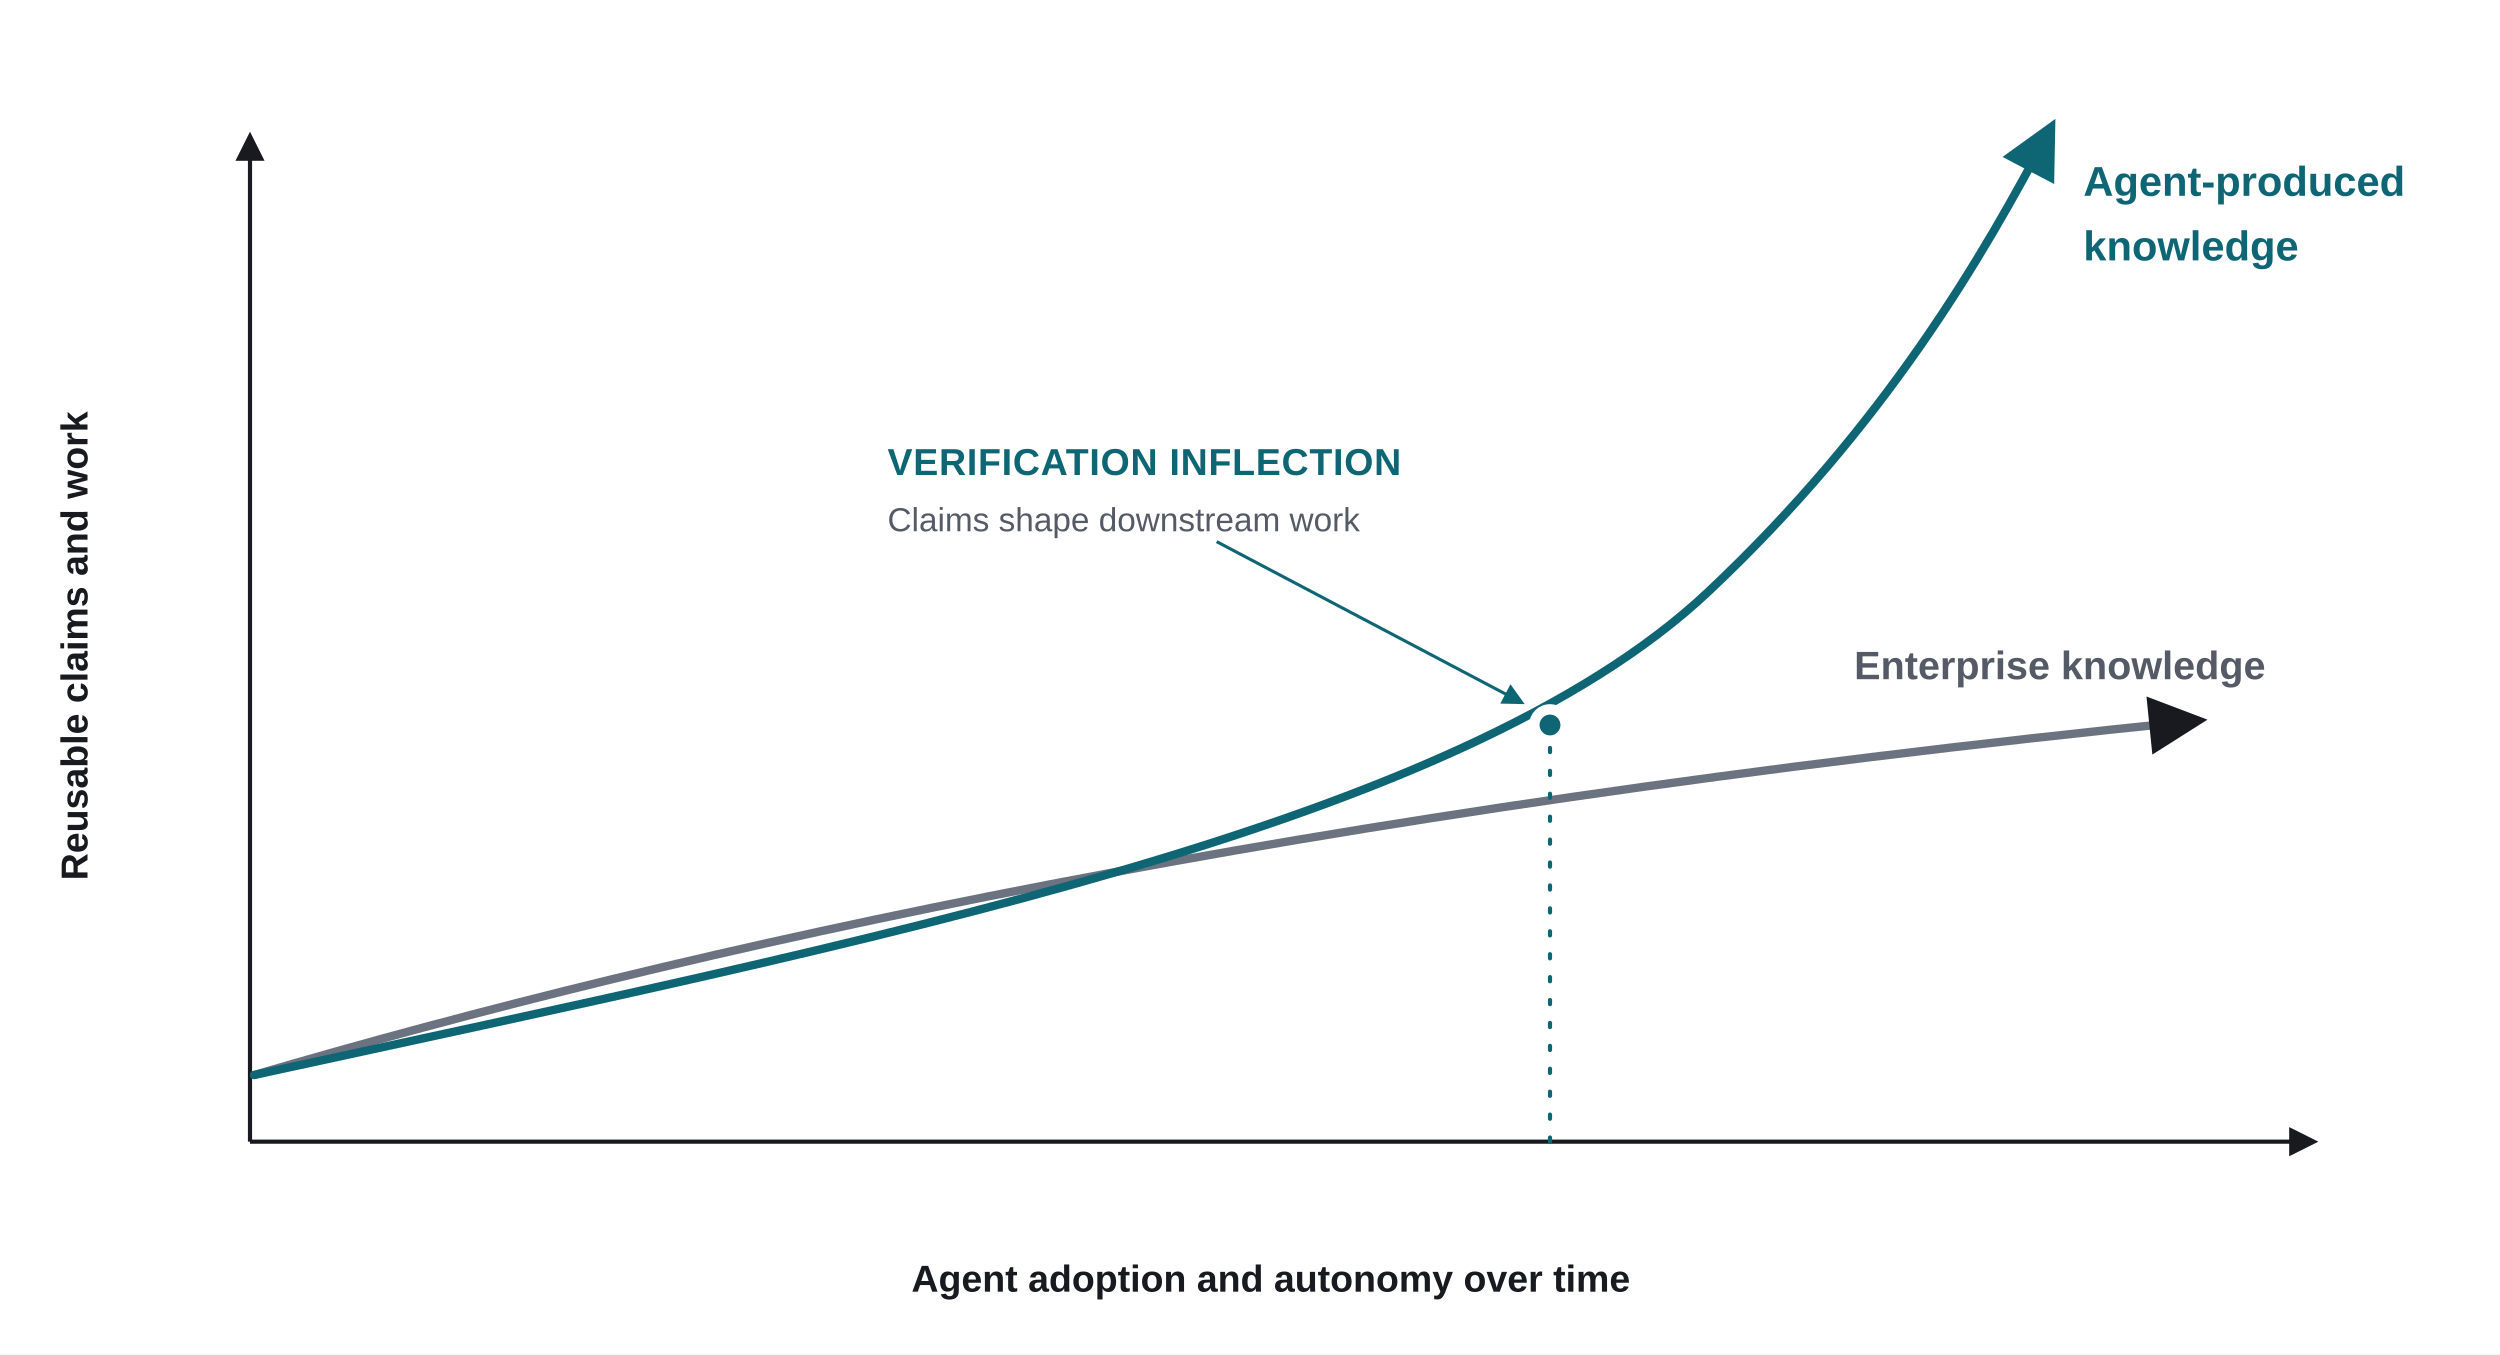
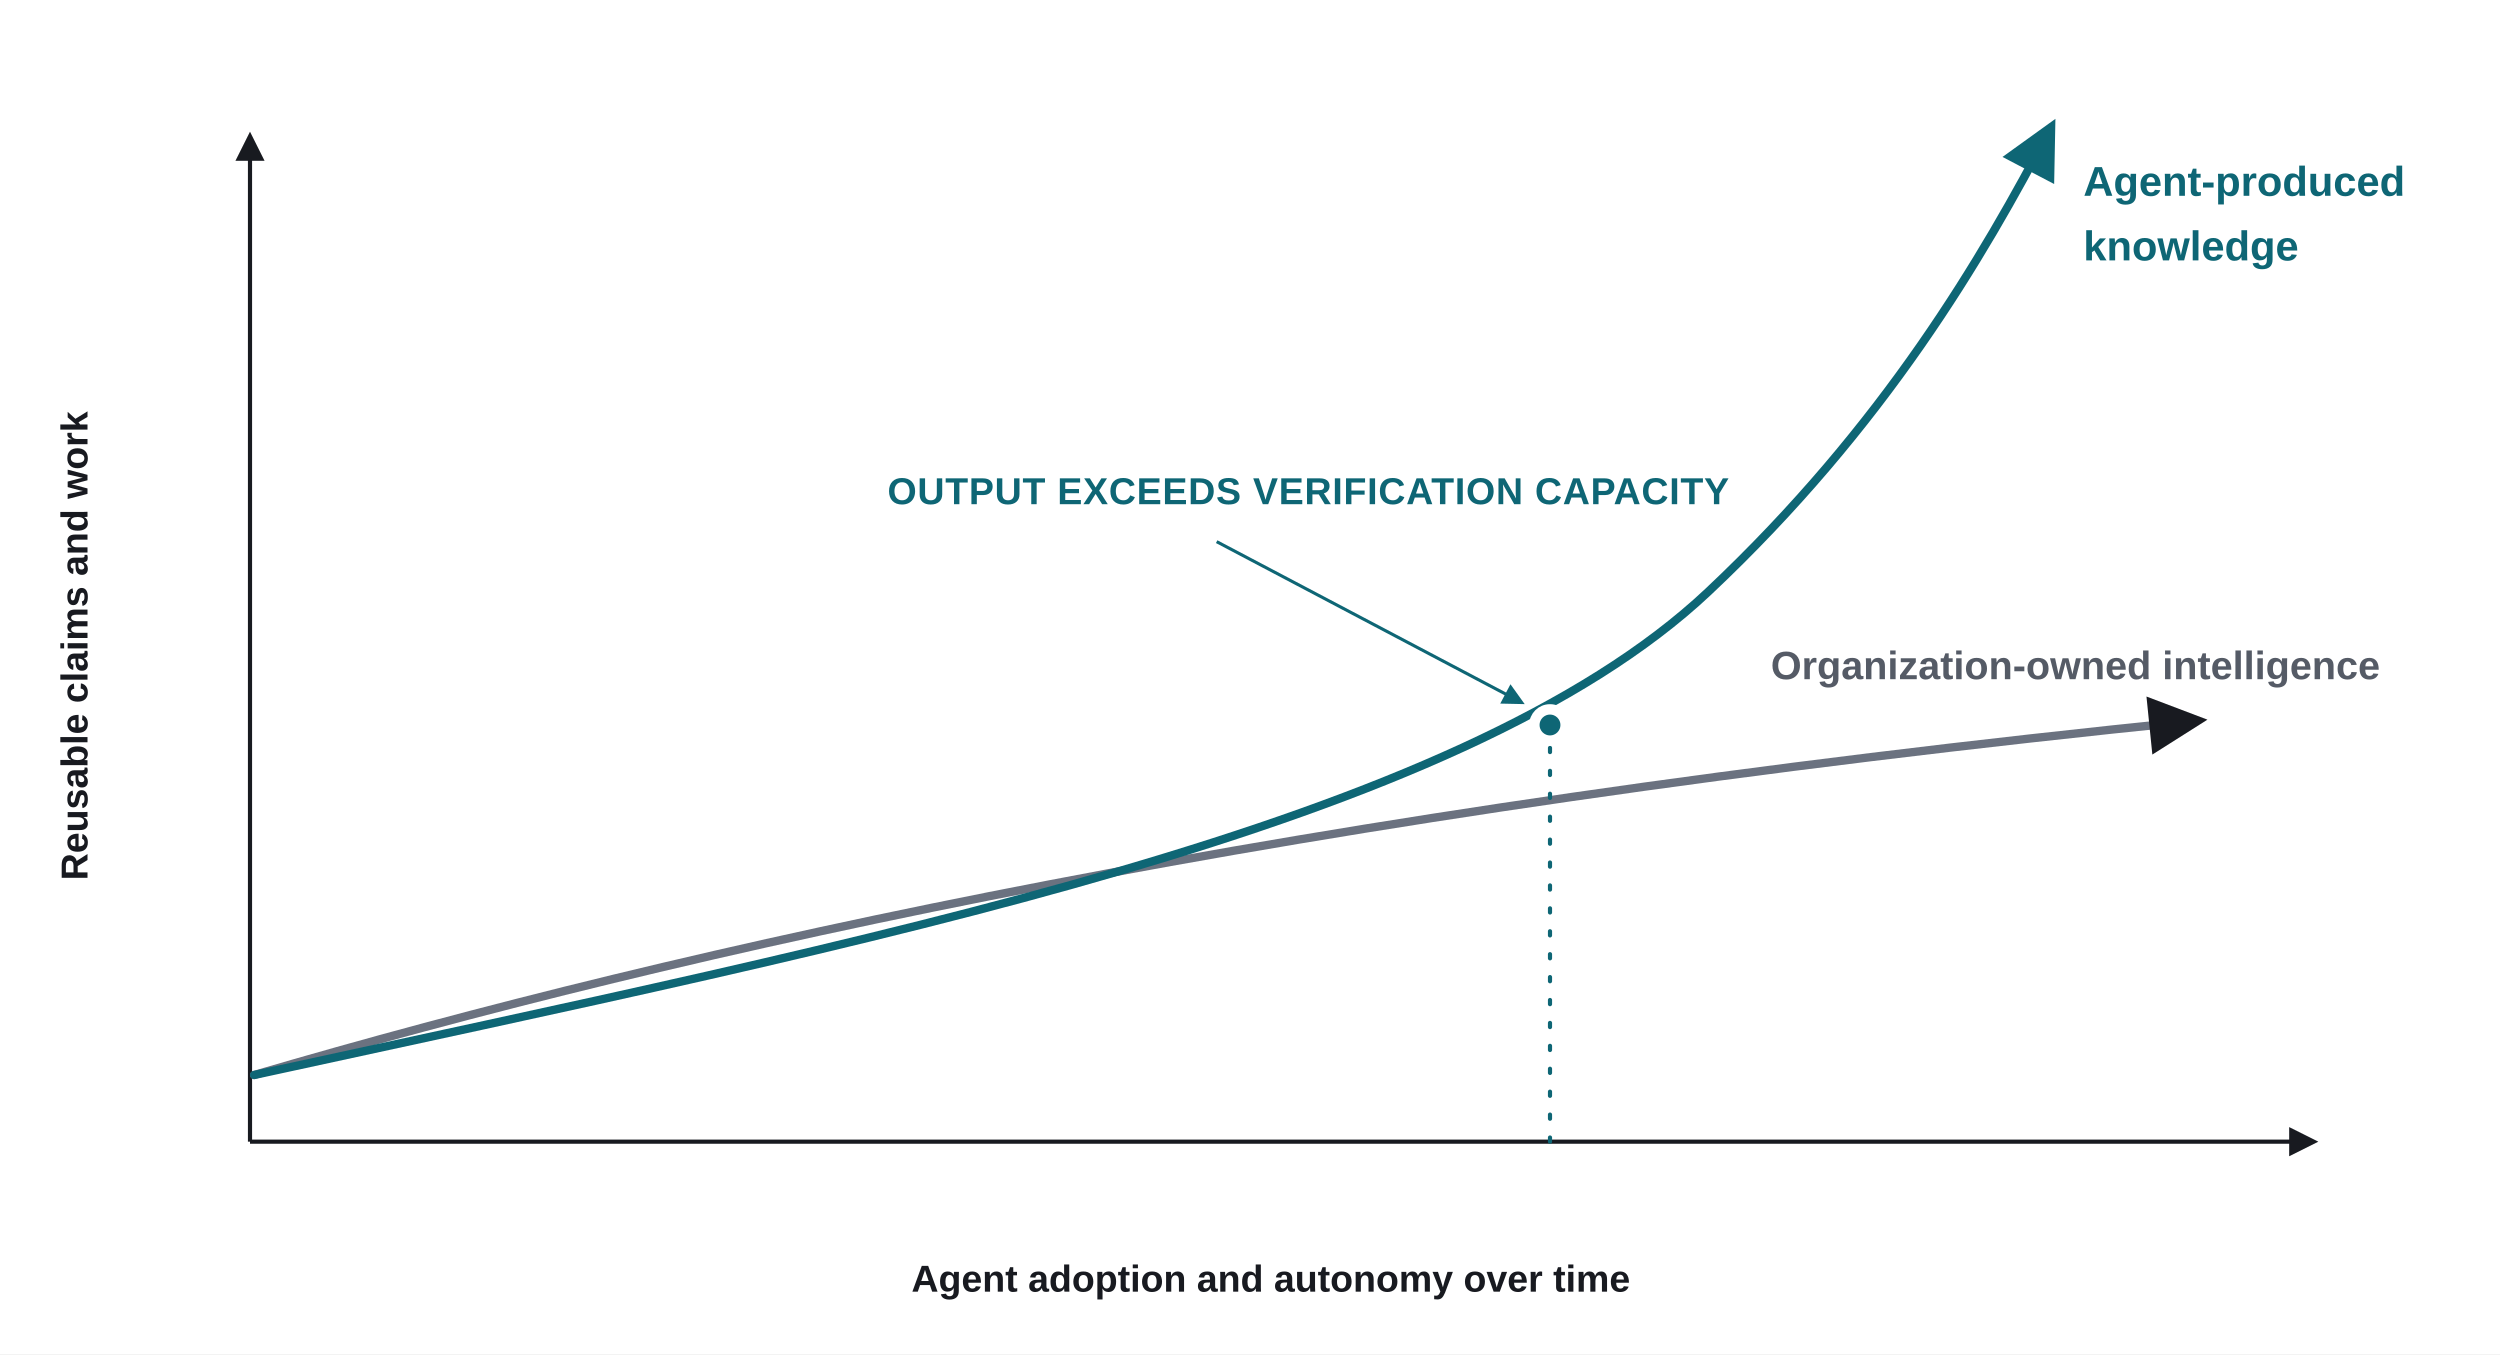
<svg xmlns="http://www.w3.org/2000/svg" viewBox="0 0 1200 650" role="img" aria-labelledby="knowledge-title knowledge-desc">
  <defs>
    <marker id="axis-arrow" viewBox="0 0 10 10" refX="8" refY="5" markerWidth="7" markerHeight="7" orient="auto-start-reverse">
      <path d="M0 0L10 5L0 10Z" fill="#181a20" />
    </marker>
    <marker id="teal-arrow" viewBox="0 0 10 10" refX="8" refY="5" markerWidth="7" markerHeight="7" orient="auto-start-reverse">
      <path d="M0 0L10 5L0 10Z" fill="#0e6675" />
    </marker>
  </defs>
  <rect width="1200" height="650" fill="#fff" />
  <g fill="none" stroke="#181a20" stroke-width="2">
    <path d="M120 548V66" marker-end="url(#axis-arrow)" />
    <path d="M120 548H1110" marker-end="url(#axis-arrow)" />
  </g>
  <path d="M122 516C330 455 620 390 1054 346" fill="none" stroke="#6b7280" stroke-width="4" stroke-linecap="round" marker-end="url(#axis-arrow)" />
  <path d="M122 516C420 451 700 397 820 284C905 204 952 123 984 62" fill="none" stroke="#0e6675" stroke-width="4" stroke-linecap="round" marker-end="url(#teal-arrow)" />
  <path d="M744 548V348" fill="none" stroke="#0e6675" stroke-width="2" stroke-dasharray="2 9" stroke-linecap="round" />
  <circle cx="744" cy="348" r="7.5" fill="#0e6675" stroke="#fff" stroke-width="5" />
  <path d="M584 260L730 337" fill="none" stroke="#0e6675" stroke-width="1.5" marker-end="url(#teal-arrow)" />
  <g font-family="DM Sans, Arial, sans-serif">
-     <text x="426" y="228" fill="#0e6675" font-size="18" font-weight="700" letter-spacing=".02em">VERIFICATION INFLECTION</text>
-     <text x="426" y="255" fill="#555b66" font-size="16">Claims shape downstream work</text>
+     <text x="426" y="242" fill="#0e6675" font-size="18" font-weight="700" letter-spacing=".02em">OUTPUT EXCEEDS VERIFICATION CAPACITY</text>
    <text x="1000" y="94" fill="#0e6675" font-size="20" font-weight="700">
      <tspan x="1000" dy="0">Agent-produced</tspan>
      <tspan x="1000" dy="31">knowledge</tspan>
    </text>
-     <text x="890" y="326" fill="#555b66" font-size="19" font-weight="600">Enterprise knowledge</text>
+     <text x="850" y="326" fill="#555b66" font-size="19" font-weight="600">Organization-owned intelligence</text>
    <text x="610" y="620" text-anchor="middle" fill="#181a20" font-size="18" font-weight="600">Agent adoption and autonomy over time</text>
    <text x="42" y="310" text-anchor="middle" transform="rotate(-90 42 310)" fill="#181a20" font-size="18" font-weight="600">Reusable claims and work</text>
  </g>
</svg>
